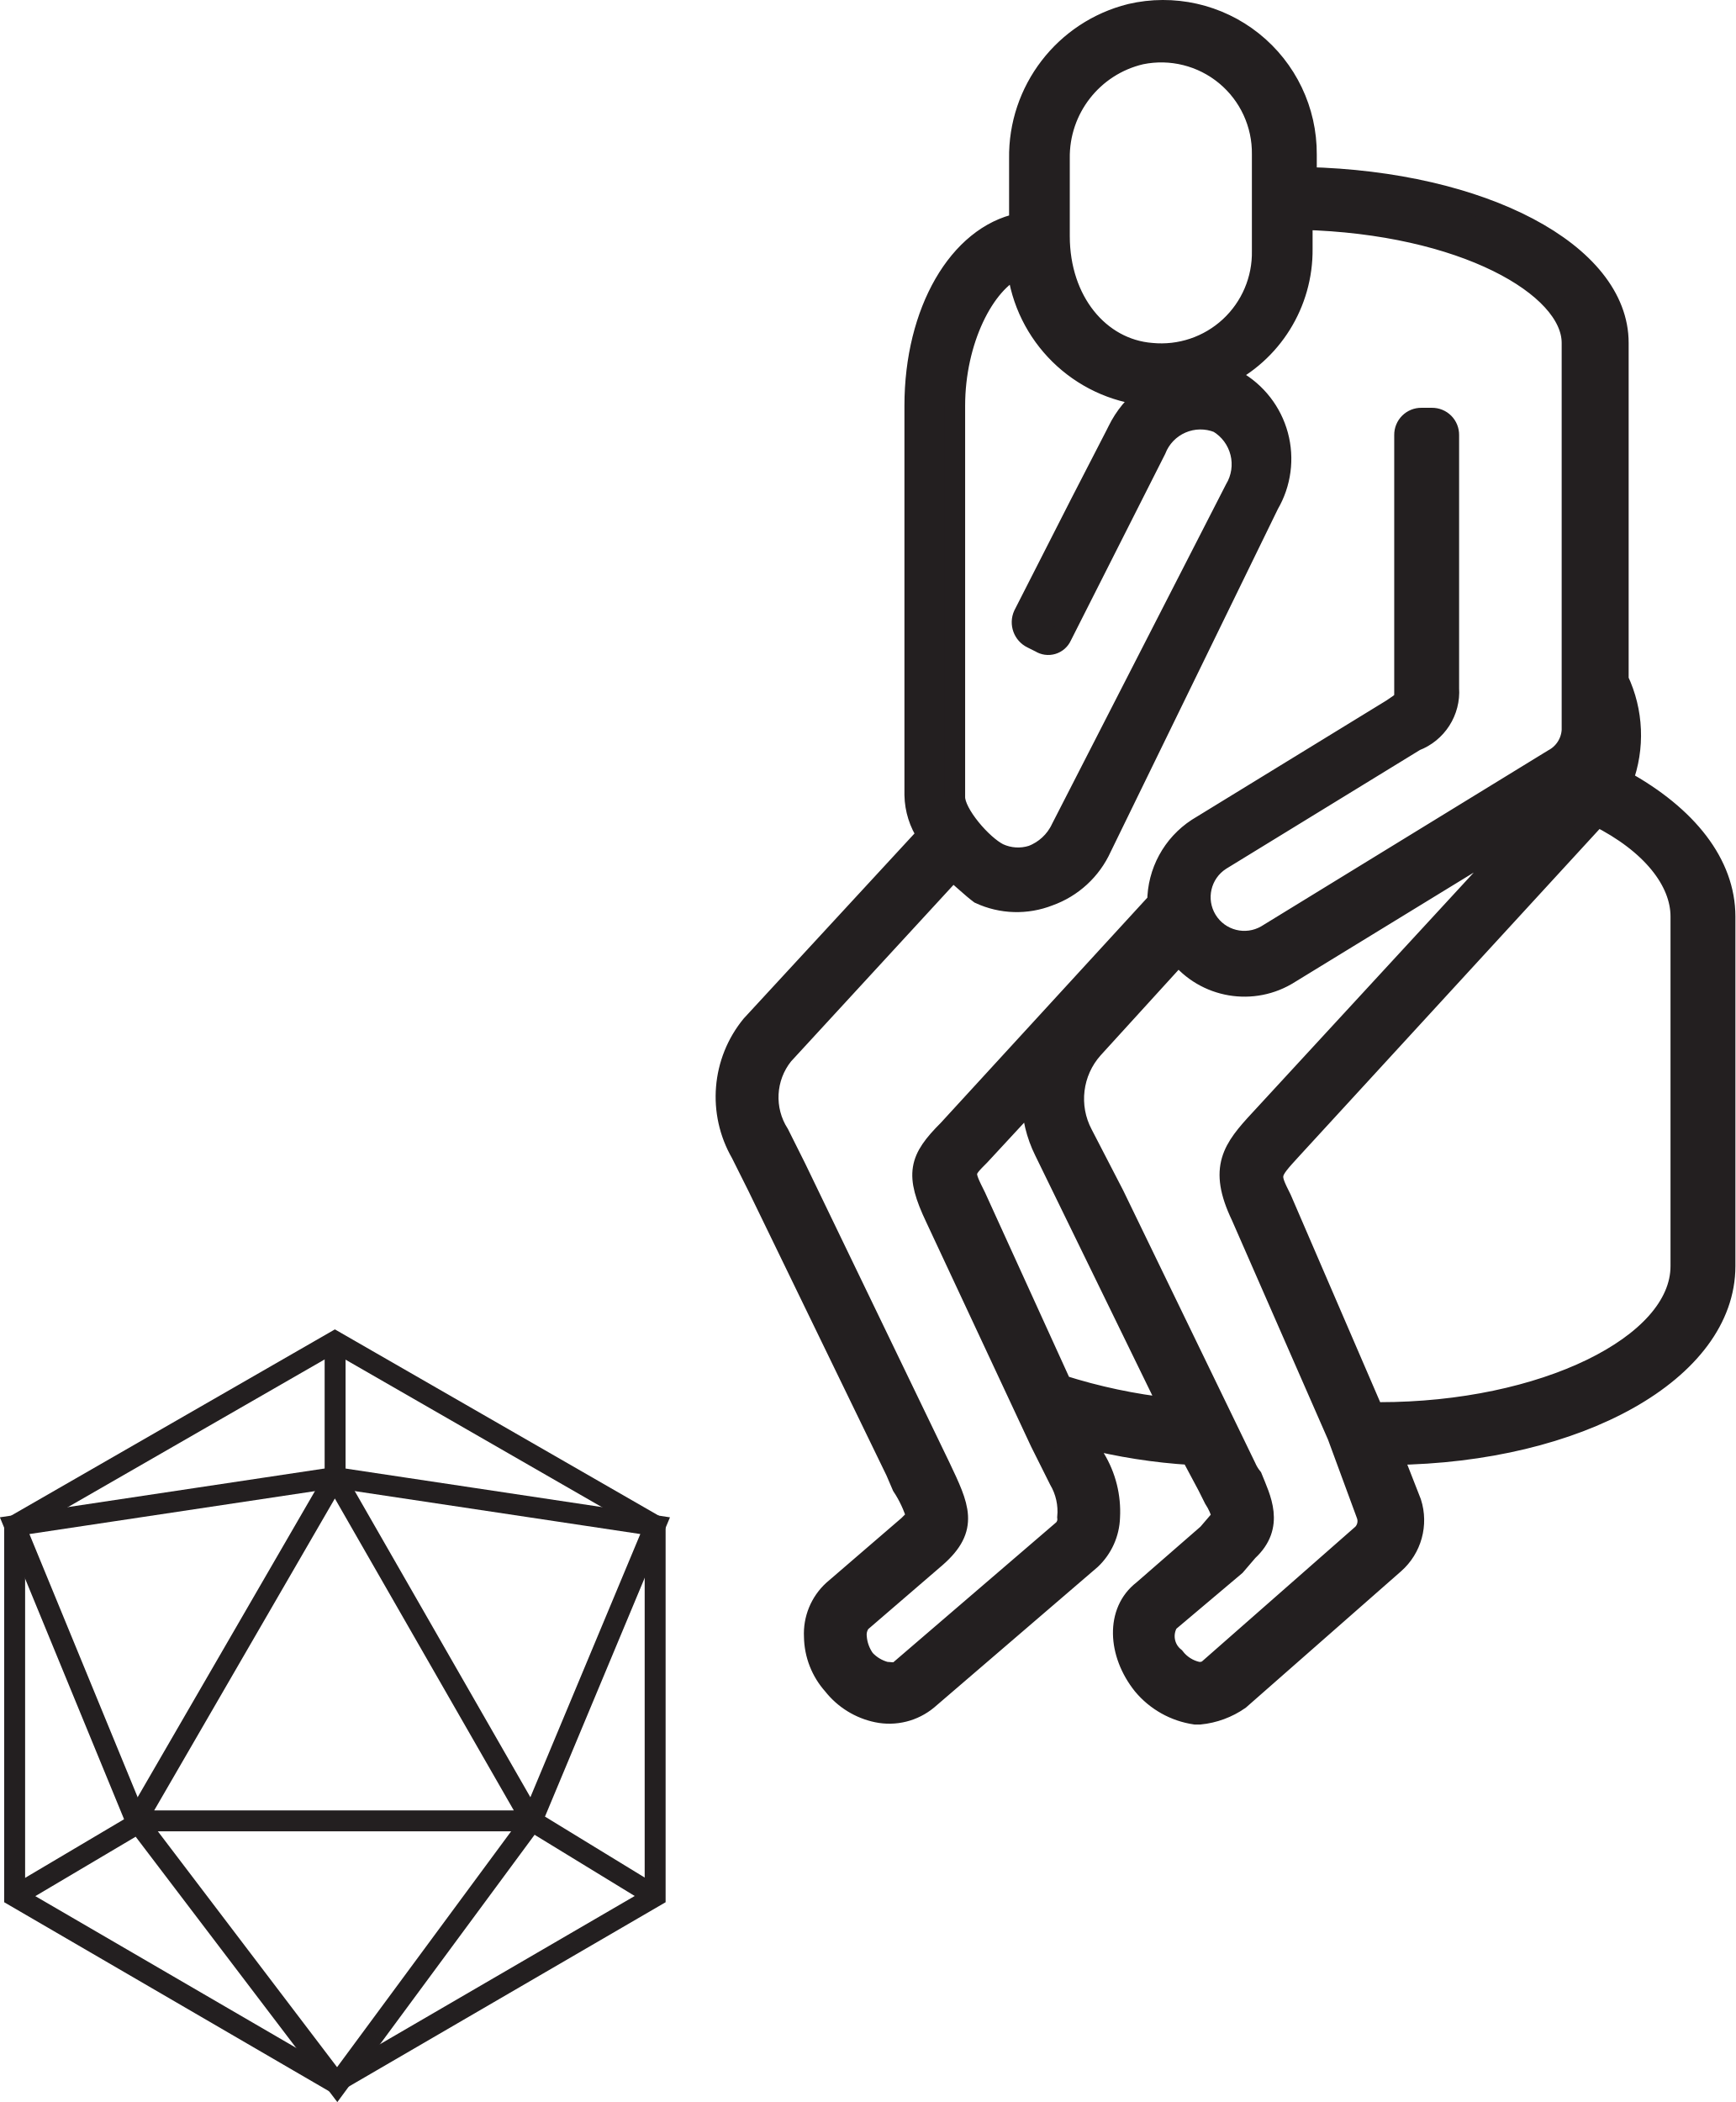
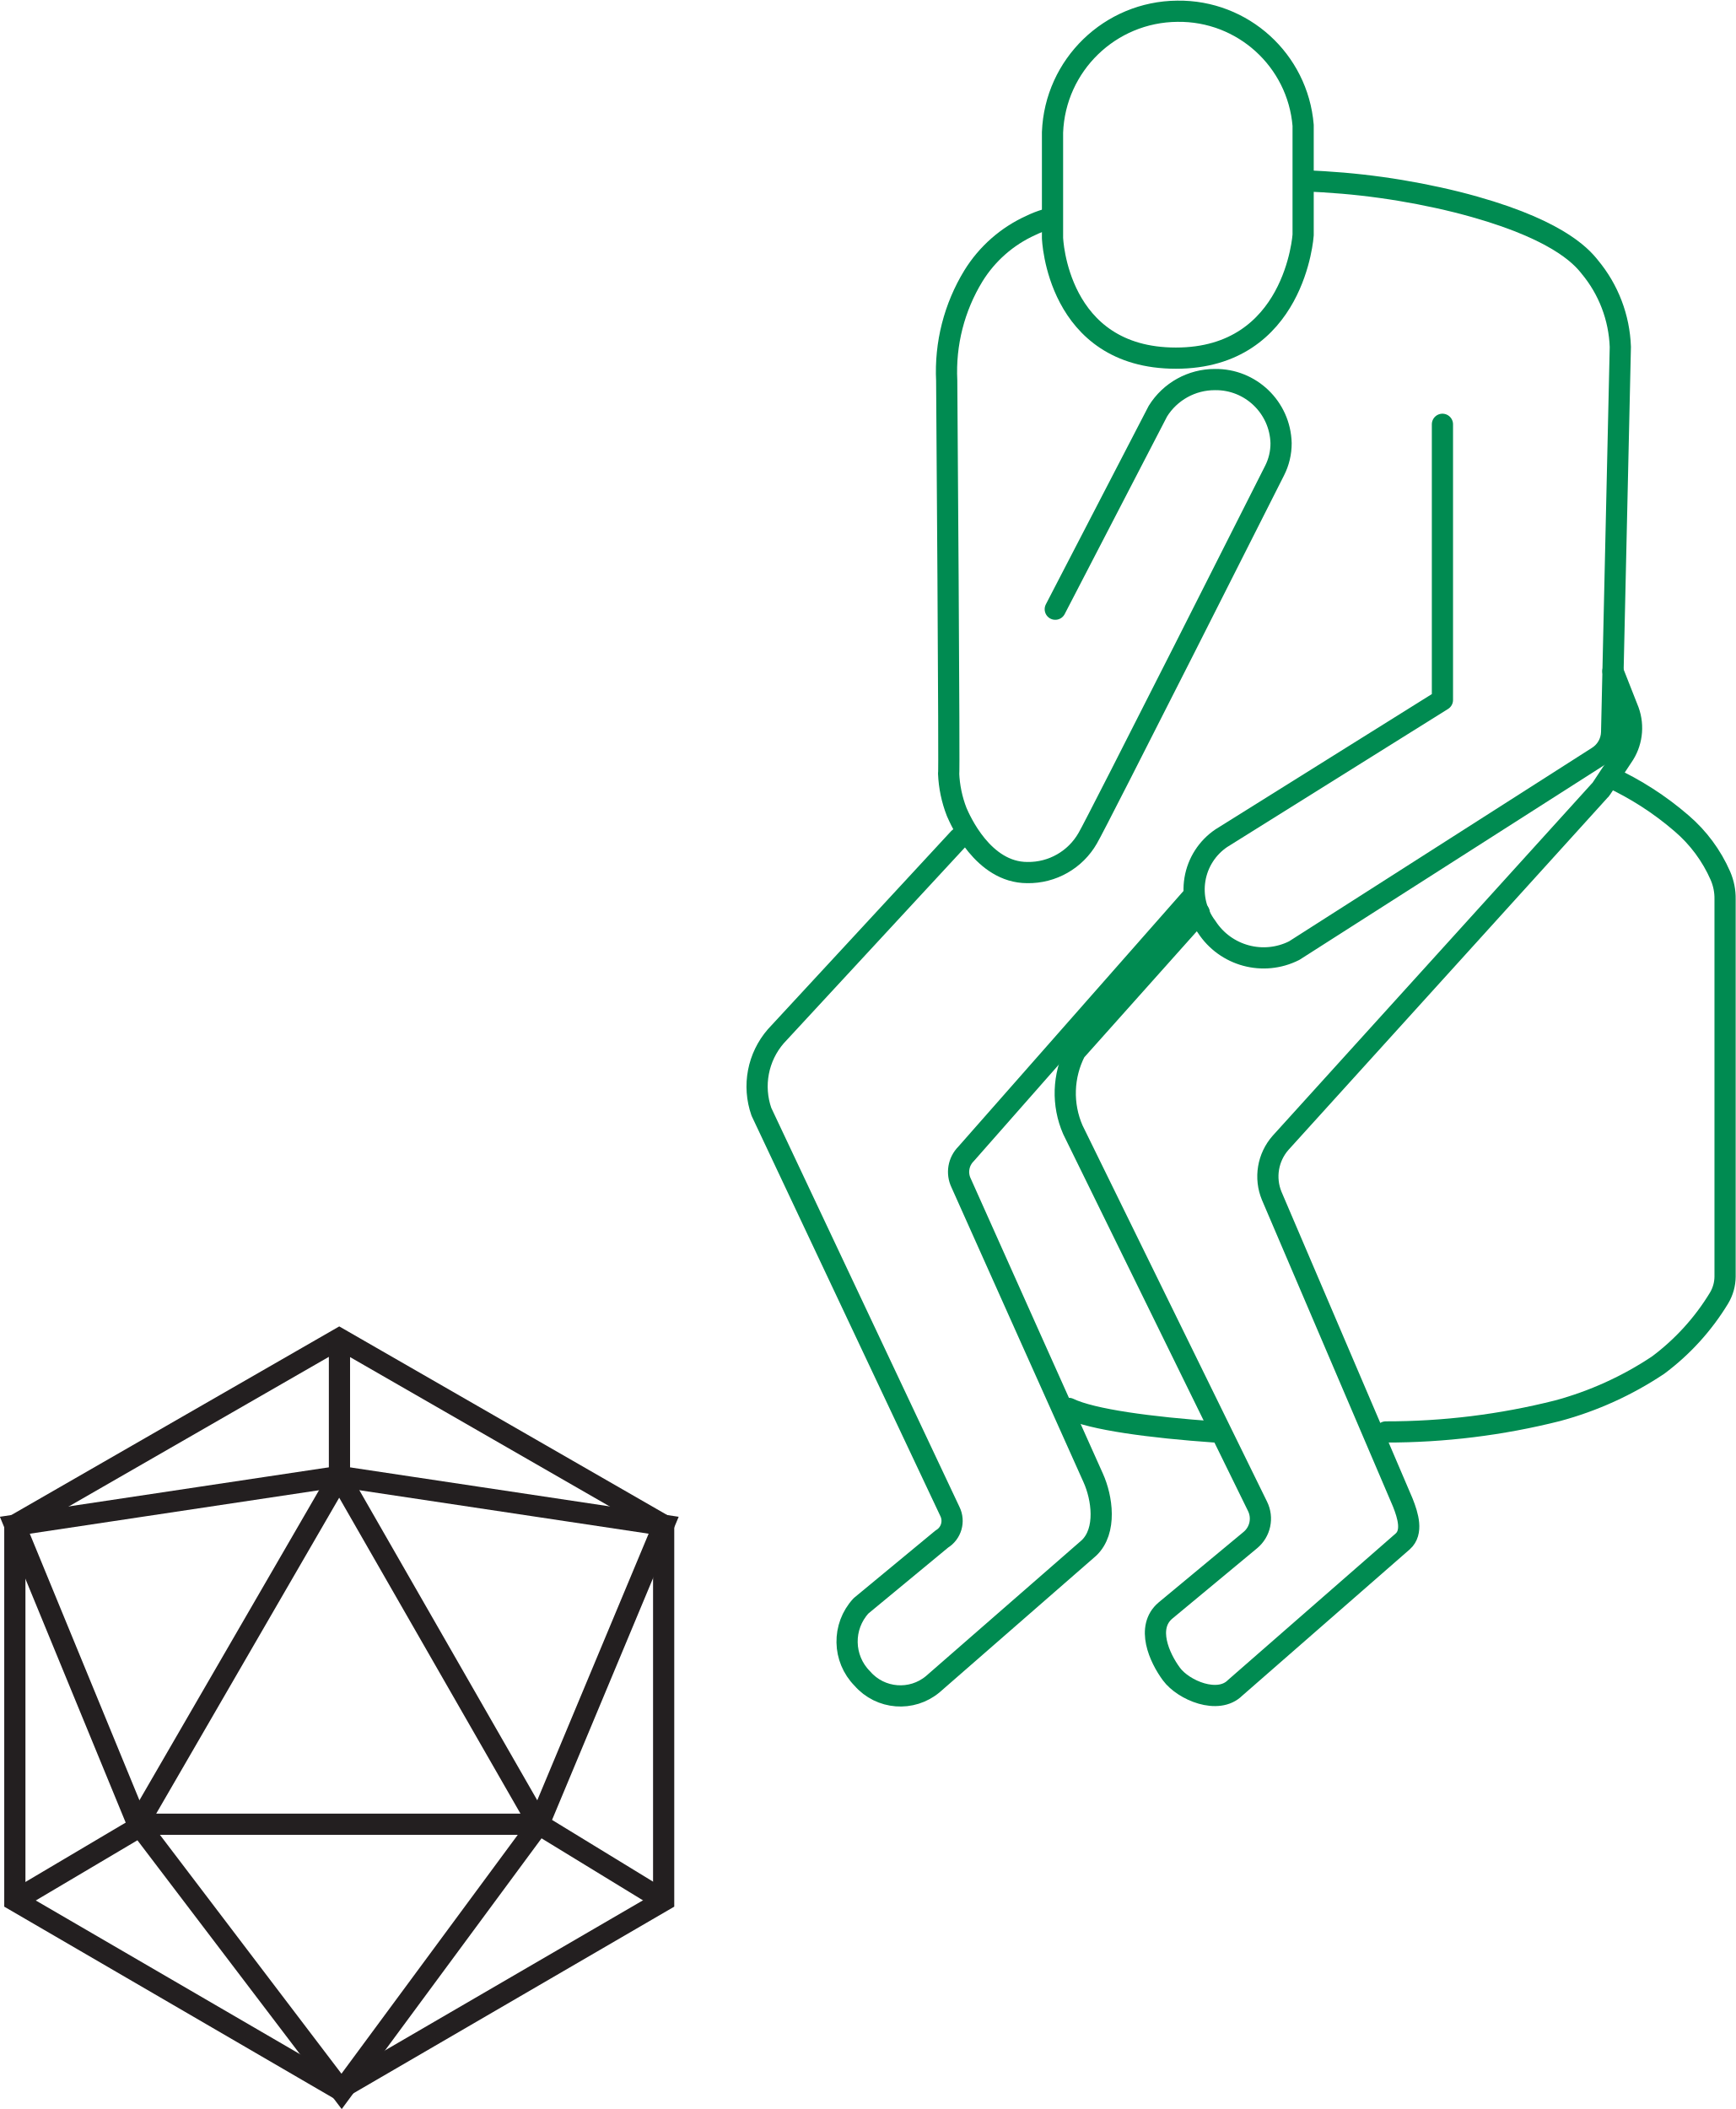
- <svg xmlns="http://www.w3.org/2000/svg" id="Layer_1" data-name="Layer 1" width="82.91" height="100.41" viewBox="0 0 82.91 100.41">
-   <path d="M57.4,81.4h-.2A4,4,0,0,1,54.7,80c-1.2-1.5-1.3-3.5,0-4.5l3.1-2.7.6-.7.1-.1a3.08,3.08,0,0,0-.4-.9l-.3-.6L57,69a27.18,27.18,0,0,1-5.1-.8l.5,1a4.87,4.87,0,0,1,.7,2.8,2.88,2.88,0,0,1-.9,2l-7.8,6.7a2.85,2.85,0,0,1-2.4.6A3.6,3.6,0,0,1,39.9,80a3.52,3.52,0,0,1-.9-2.3,2.79,2.79,0,0,1,.9-2.2l3.6-3.1.4-.4a5.6,5.6,0,0,0-.7-1.5l-.3-.7L36.3,56.2l-.8-1.6a5.38,5.38,0,0,1,.5-6.1l8.4-9.1a3.53,3.53,0,0,1-.6-1.9V18.9c0-4.5,2.1-8.1,5-8.7V7.1A7,7,0,0,1,54.1.2a6.84,6.84,0,0,1,8.4,6.7V8c8.4.2,14.9,3.6,14.9,7.9V32h0a6.17,6.17,0,0,1,.2,4.8h0c3.1,1.7,4.9,4,4.9,6.5V60c0,5-7,8.9-15.9,9l.9,2.3a2.75,2.75,0,0,1-.8,2.9l-7.4,6.5A4,4,0,0,1,57.4,81.4Zm2.3-7.8-.6.7L55.9,77a1.31,1.31,0,0,0,.3,1.7,1.9,1.9,0,0,0,1.1.7.75.75,0,0,0,.5-.1l7.4-6.5a.9.9,0,0,0,.2-.9L64,68.1,59.4,57.6c-1.1-2.3-.4-3.2.9-4.6l13-14.1L61.7,46a4,4,0,0,1-5.3-.9l-4.1,4.5a3.62,3.62,0,0,0-.5,4.1l1.5,2.9,6.3,13a2.19,2.19,0,0,0,.3.5C60.3,71.1,61,72.4,59.7,73.6ZM45.6,41.1l-8.1,8.8a3.26,3.26,0,0,0-.2,3.8l.8,1.6L45,69.6c.9,1.9,1.4,2.9-.2,4.3L41.2,77a1,1,0,0,0-.2.7,2.1,2.1,0,0,0,.4,1.1,2.07,2.07,0,0,0,1,.6c.2,0,.5.1.7-.1l7.8-6.7a.73.73,0,0,0,.2-.6,3,3,0,0,0-.4-1.8l-.9-1.8-5-10.7c-1-2.1-.8-2.8.6-4.2l10-10.9a4.19,4.19,0,0,1,1.9-3.5l9.3-5.7c.6-.4.6-.4.6-.8V20.3a.79.79,0,0,1,.8-.8h.5a.79.79,0,0,1,.8.8V32.4a2.49,2.49,0,0,1-1.6,2.5l-9.3,5.7a2.11,2.11,0,0,0,2.2,3.6l13.7-8.4a1.69,1.69,0,0,0,.9-1.4V15.9c0-2.7-5.2-5.7-12.9-5.9v1.4a6.68,6.68,0,0,1-3.8,6.1c.2.1.4.1.6.2a4.29,4.29,0,0,1,1.6,5.9L52.7,40a4.35,4.35,0,0,1-2.5,2.3,4.19,4.19,0,0,1-3.3-.1C46.5,41.9,46.1,41.5,45.6,41.1ZM65.7,67H66c7.8,0,14.4-3.2,14.4-7V43.3c0-1.7-1.4-3.5-4-4.8L61.8,54.4c-1.1,1.2-1.1,1.2-.5,2.4ZM50.8,65.7A26.52,26.52,0,0,0,56,66.8L50,54.5a5.73,5.73,0,0,1-.6-2.5l-2.5,2.7c-.8.8-.8.8-.2,2ZM45.7,18.9V37.6c0,.8,1.3,2.3,2.1,2.7a2.22,2.22,0,0,0,1.6.1,2.54,2.54,0,0,0,1.4-1.3l8.3-16.2a2.33,2.33,0,0,0-.8-3.2,2.3,2.3,0,0,0-3,1.3l-4.5,8.9a.69.69,0,0,1-1,.3l-.4-.2a.84.84,0,0,1-.4-1.1l2.7-5.3h0l1.7-3.3.1-.2a4.74,4.74,0,0,1,1.4-1.7,6.92,6.92,0,0,1-6.2-6.1C47.1,13,45.7,15.8,45.7,18.9ZM54.6,2.1a5.05,5.05,0,0,0-3.9,5v3.7c0,3.1,1.9,5.4,4.4,5.6a4.83,4.83,0,0,0,5.3-4.9V6.9A4.83,4.83,0,0,0,54.6,2.1Z" transform="translate(-0.09 0.48)" fill="#231f20" stroke="#231f20" stroke-miterlimit="10" />
-   <polygon points="16 64.08 31.3 72.88 31.3 90.58 16 99.48 0.7 90.58 0.7 72.88 16 64.08" fill="none" stroke="#231f20" stroke-miterlimit="10" />
-   <polygon points="16 70.58 25.41 86.98 6.5 86.98 16 70.58" fill="none" stroke="#231f20" stroke-miterlimit="10" />
-   <polyline points="31.3 90.58 25.41 86.98 31.3 72.88 16 70.58 0.7 72.88 6.5 86.98" fill="none" stroke="#231f20" stroke-miterlimit="10" />
-   <line x1="16.01" y1="64.08" x2="16.01" y2="70.58" fill="none" stroke="#231f20" stroke-miterlimit="10" />
-   <polyline points="25.41 86.98 16.11 99.58 6.61 87.08 0.7 90.58" fill="none" stroke="#231f20" stroke-miterlimit="10" />
+ <svg xmlns="http://www.w3.org/2000/svg" width="81.86" height="99.46" viewBox="0 0 81.86 99.46">
+   <g id="Layer_1" data-name="Layer 1">
+     <polygon points="16 63.13 31.3 71.93 31.3 89.63 16 98.53 0.7 89.63 0.7 71.93 16 63.13" fill="none" stroke="#231f20" stroke-miterlimit="10" />
+     <polygon points="16 69.63 25.41 86.03 6.5 86.03 16 69.63" fill="none" stroke="#231f20" stroke-miterlimit="10" />
+     <polyline points="31.3 89.63 25.41 86.03 31.3 71.93 16 69.63 0.7 71.93 6.5 86.03" fill="none" stroke="#231f20" stroke-miterlimit="10" />
+     <line x1="16.01" y1="63.13" x2="16.01" y2="69.63" fill="none" stroke="#231f20" stroke-miterlimit="10" />
+     <polyline points="25.41 86.03 16.11 98.63 6.61 86.13 0.7 89.63" fill="none" stroke="#231f20" stroke-miterlimit="10" />
+   </g>
+   <g id="Layer_2" data-name="Layer 2">
+     <path d="M57.38,68c-3-.21-5.79-.58-6.88-1.11" transform="translate(-0.09 -0.47)" fill="none" stroke="#008b51" stroke-linecap="round" stroke-linejoin="round" />
+     <path d="M76,37.11A14.45,14.45,0,0,1,79.4,39.3a6.88,6.88,0,0,1,1.83,2.47,2.67,2.67,0,0,1,.22,1.11v17.8a2,2,0,0,1-.28,1,11.17,11.17,0,0,1-2.88,3.17A16.08,16.08,0,0,1,73.55,67a32.9,32.9,0,0,1-8.1,1" transform="translate(-0.09 -0.47)" fill="none" stroke="#008b51" stroke-linecap="round" stroke-linejoin="round" />
+     <path d="M56.65,43.51l-5.84,6.54a4.31,4.31,0,0,0-.12,3.7L59.4,71.51a1.31,1.31,0,0,1-.34,1.59l-4,3.32c-.94.79-.29,2.23.28,3s2.2,1.45,3,.65l7.91-6.91c.48-.43.25-1.2,0-1.83L60.07,56.87a2.4,2.4,0,0,1,.42-2.51L75.54,37.75a.27.27,0,0,0,.07-.08l1-1.51A2.36,2.36,0,0,0,76.9,34l-.74-1.88" transform="translate(-0.09 -0.47)" fill="none" stroke="#008b51" stroke-linecap="round" stroke-linejoin="round" />
+     <path d="M45.32,40l-8.64,9.34A3.61,3.61,0,0,0,36,52.9l8.89,18.85a1,1,0,0,1-.38,1.3L40.7,76.2a2.48,2.48,0,0,0,.06,3.43,2.38,2.38,0,0,0,3.33.26l7.36-6.42c.85-.81.62-2.37.2-3.3,0,0-5.83-13-6.23-13.91a1.2,1.2,0,0,1,.23-1.37L56.29,42.81" transform="translate(-0.09 -0.47)" fill="none" stroke="#008b51" stroke-linecap="round" stroke-linejoin="round" />
+     <path d="M61.61,9a34.76,34.76,0,0,1,7.19,1c4.64,1.17,5.86,2.54,6.27,3.06a6.23,6.23,0,0,1,1.44,3.77L76.1,35a1.41,1.41,0,0,1-.66,1.16L61.13,45.3A3.2,3.2,0,0,1,57,44.18,2.92,2.92,0,0,1,57.69,40l10.43-6.52,0-13" transform="translate(-0.09 -0.47)" fill="none" stroke="#008b51" stroke-linecap="round" stroke-linejoin="round" />
+     <path d="M49.86,29.2l4.84-9.34a3.16,3.16,0,0,1,2.69-1.49,3.08,3.08,0,0,1,3.12,3,2.83,2.83,0,0,1-.31,1.3S51.77,39.38,51.39,40a3.22,3.22,0,0,1-2.85,1.62c-2.09,0-3.17-2.49-3.33-2.86a5.63,5.63,0,0,1-.38-1.82c.05.54-.09-18.52-.09-18.52A8.65,8.65,0,0,1,46,13.48a6.17,6.17,0,0,1,2.71-2.38,4.73,4.73,0,0,1,.72-.28" transform="translate(-0.09 -0.47)" fill="none" stroke="#008b51" stroke-linecap="round" stroke-linejoin="round" />
+     <path d="M49.73,11.69s.19,5.67,5.82,5.67,6-5.81,6-5.81V6.38A5.87,5.87,0,0,0,55.62,1a5.94,5.94,0,0,0-5.89,5.71Z" transform="translate(-0.09 -0.47)" fill="none" stroke="#008b51" stroke-linecap="round" stroke-linejoin="round" />
+   </g>
</svg>
